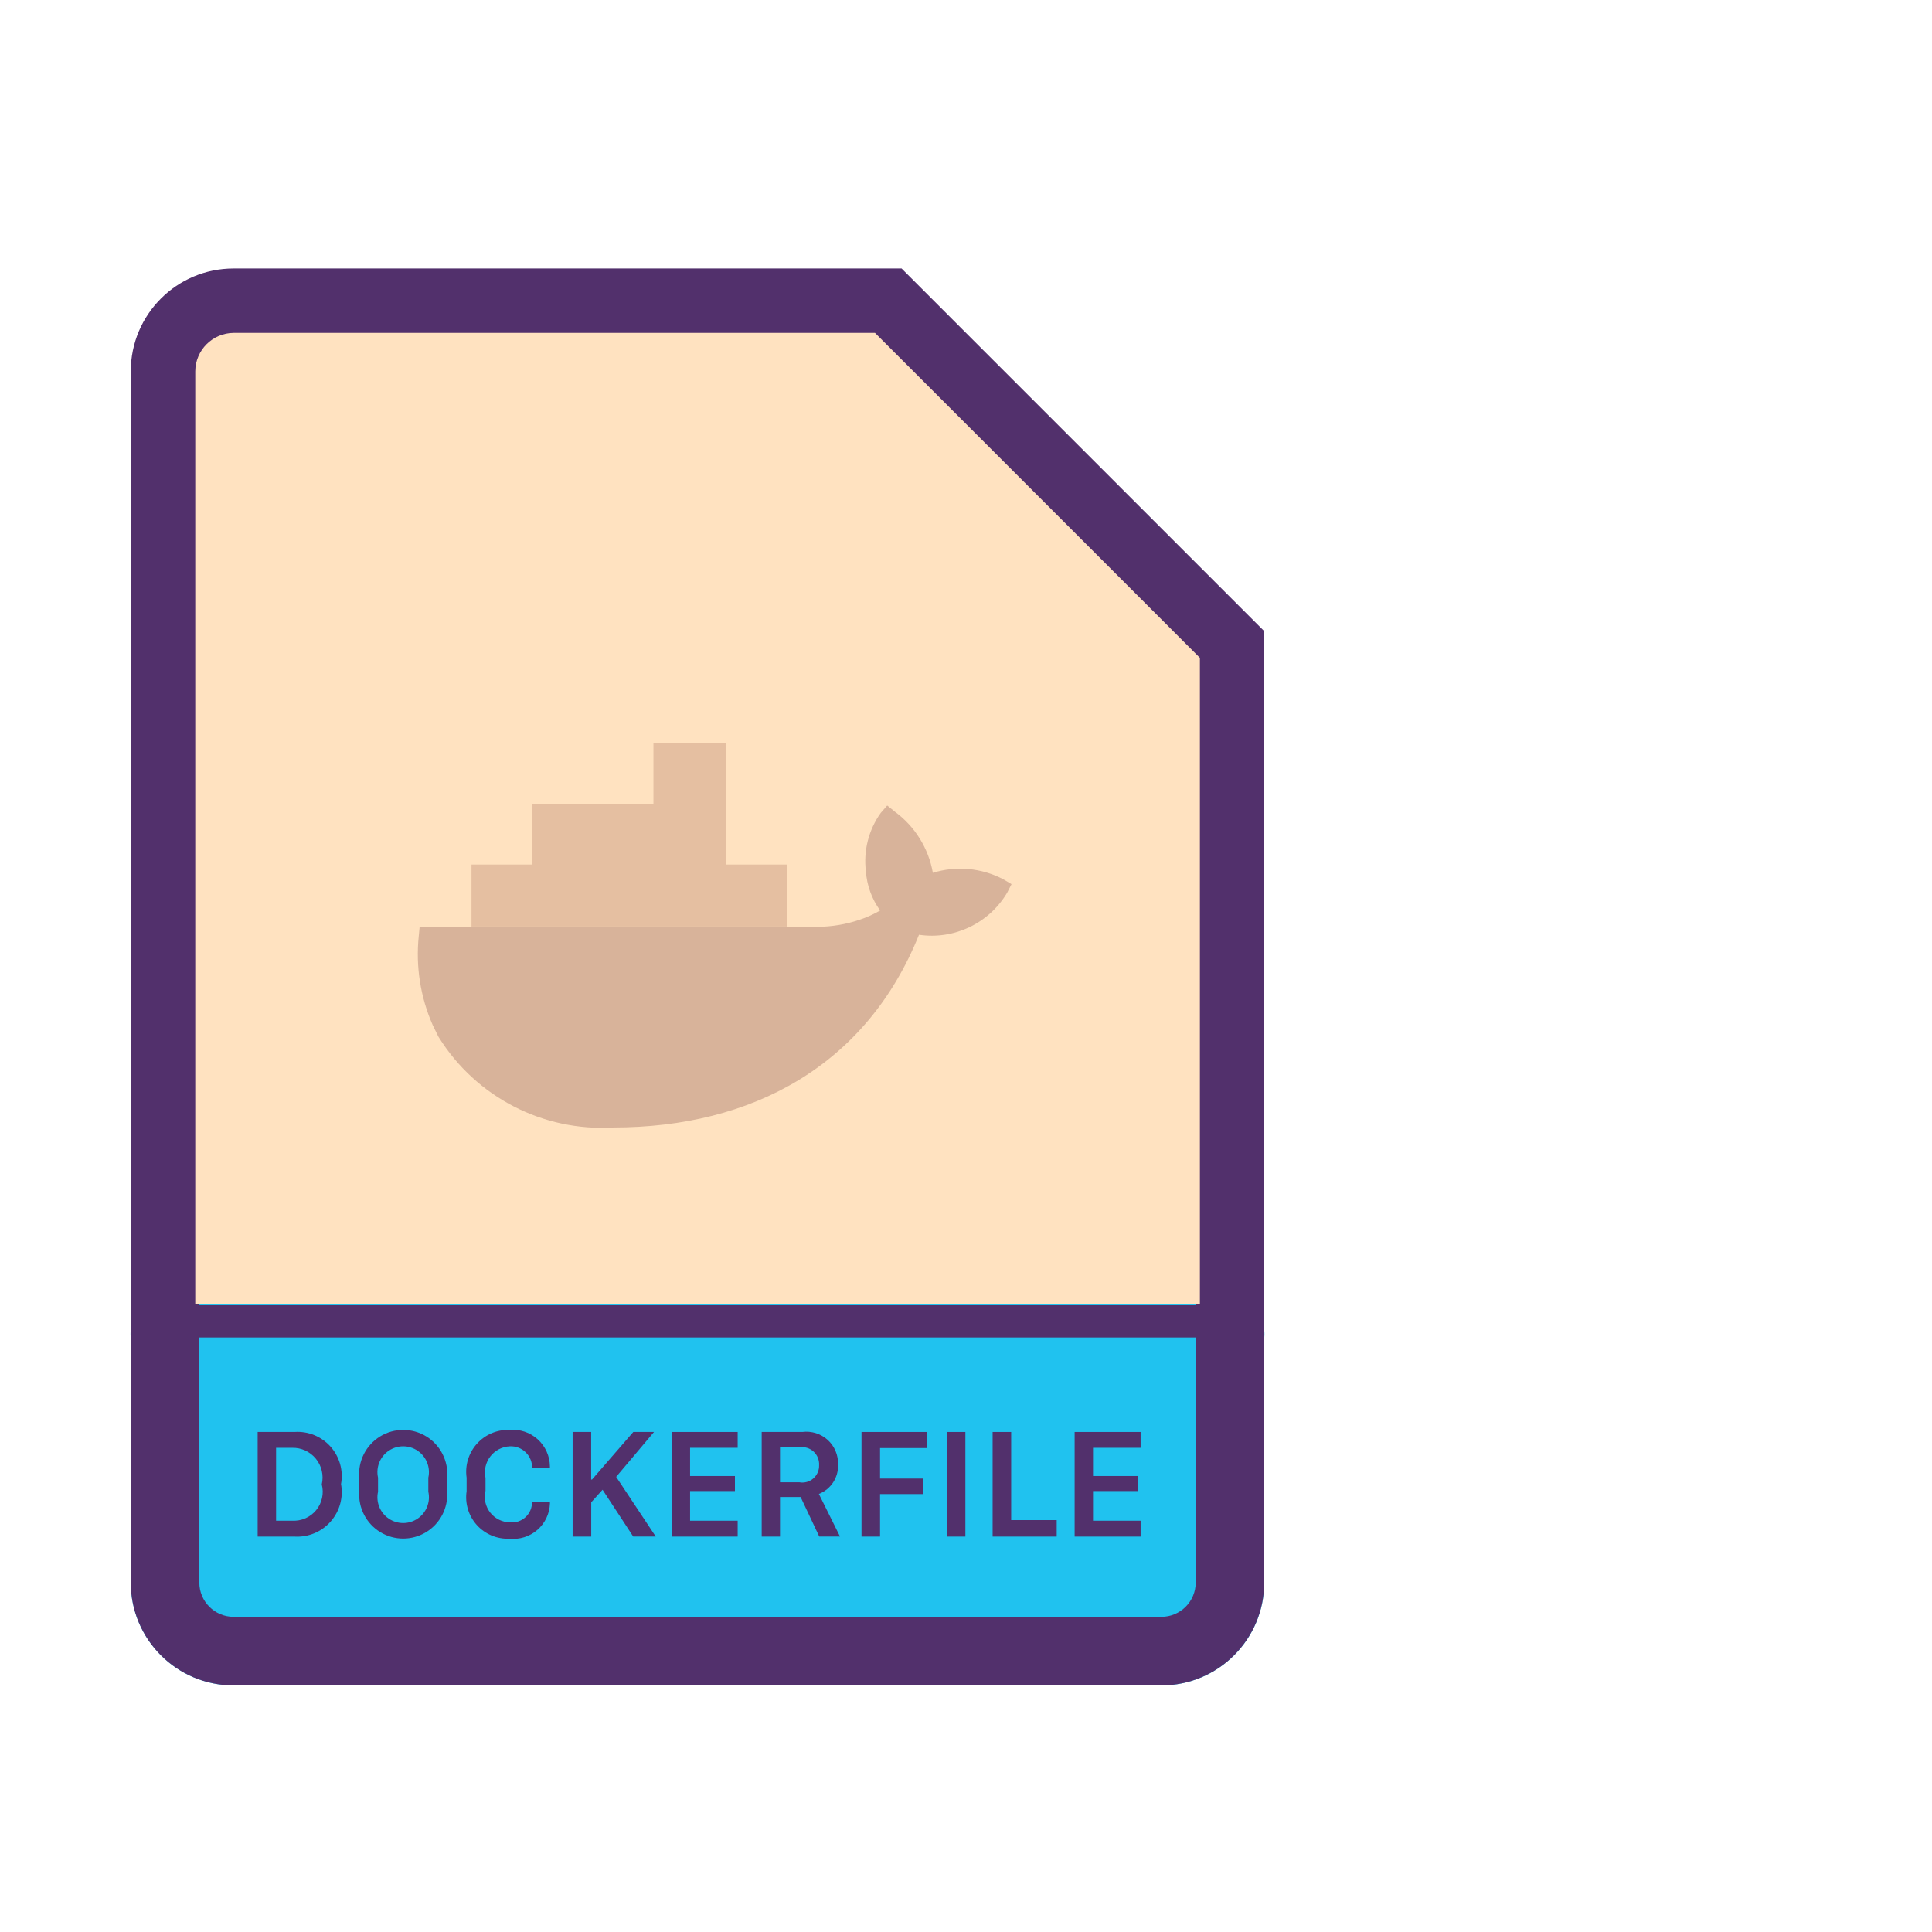
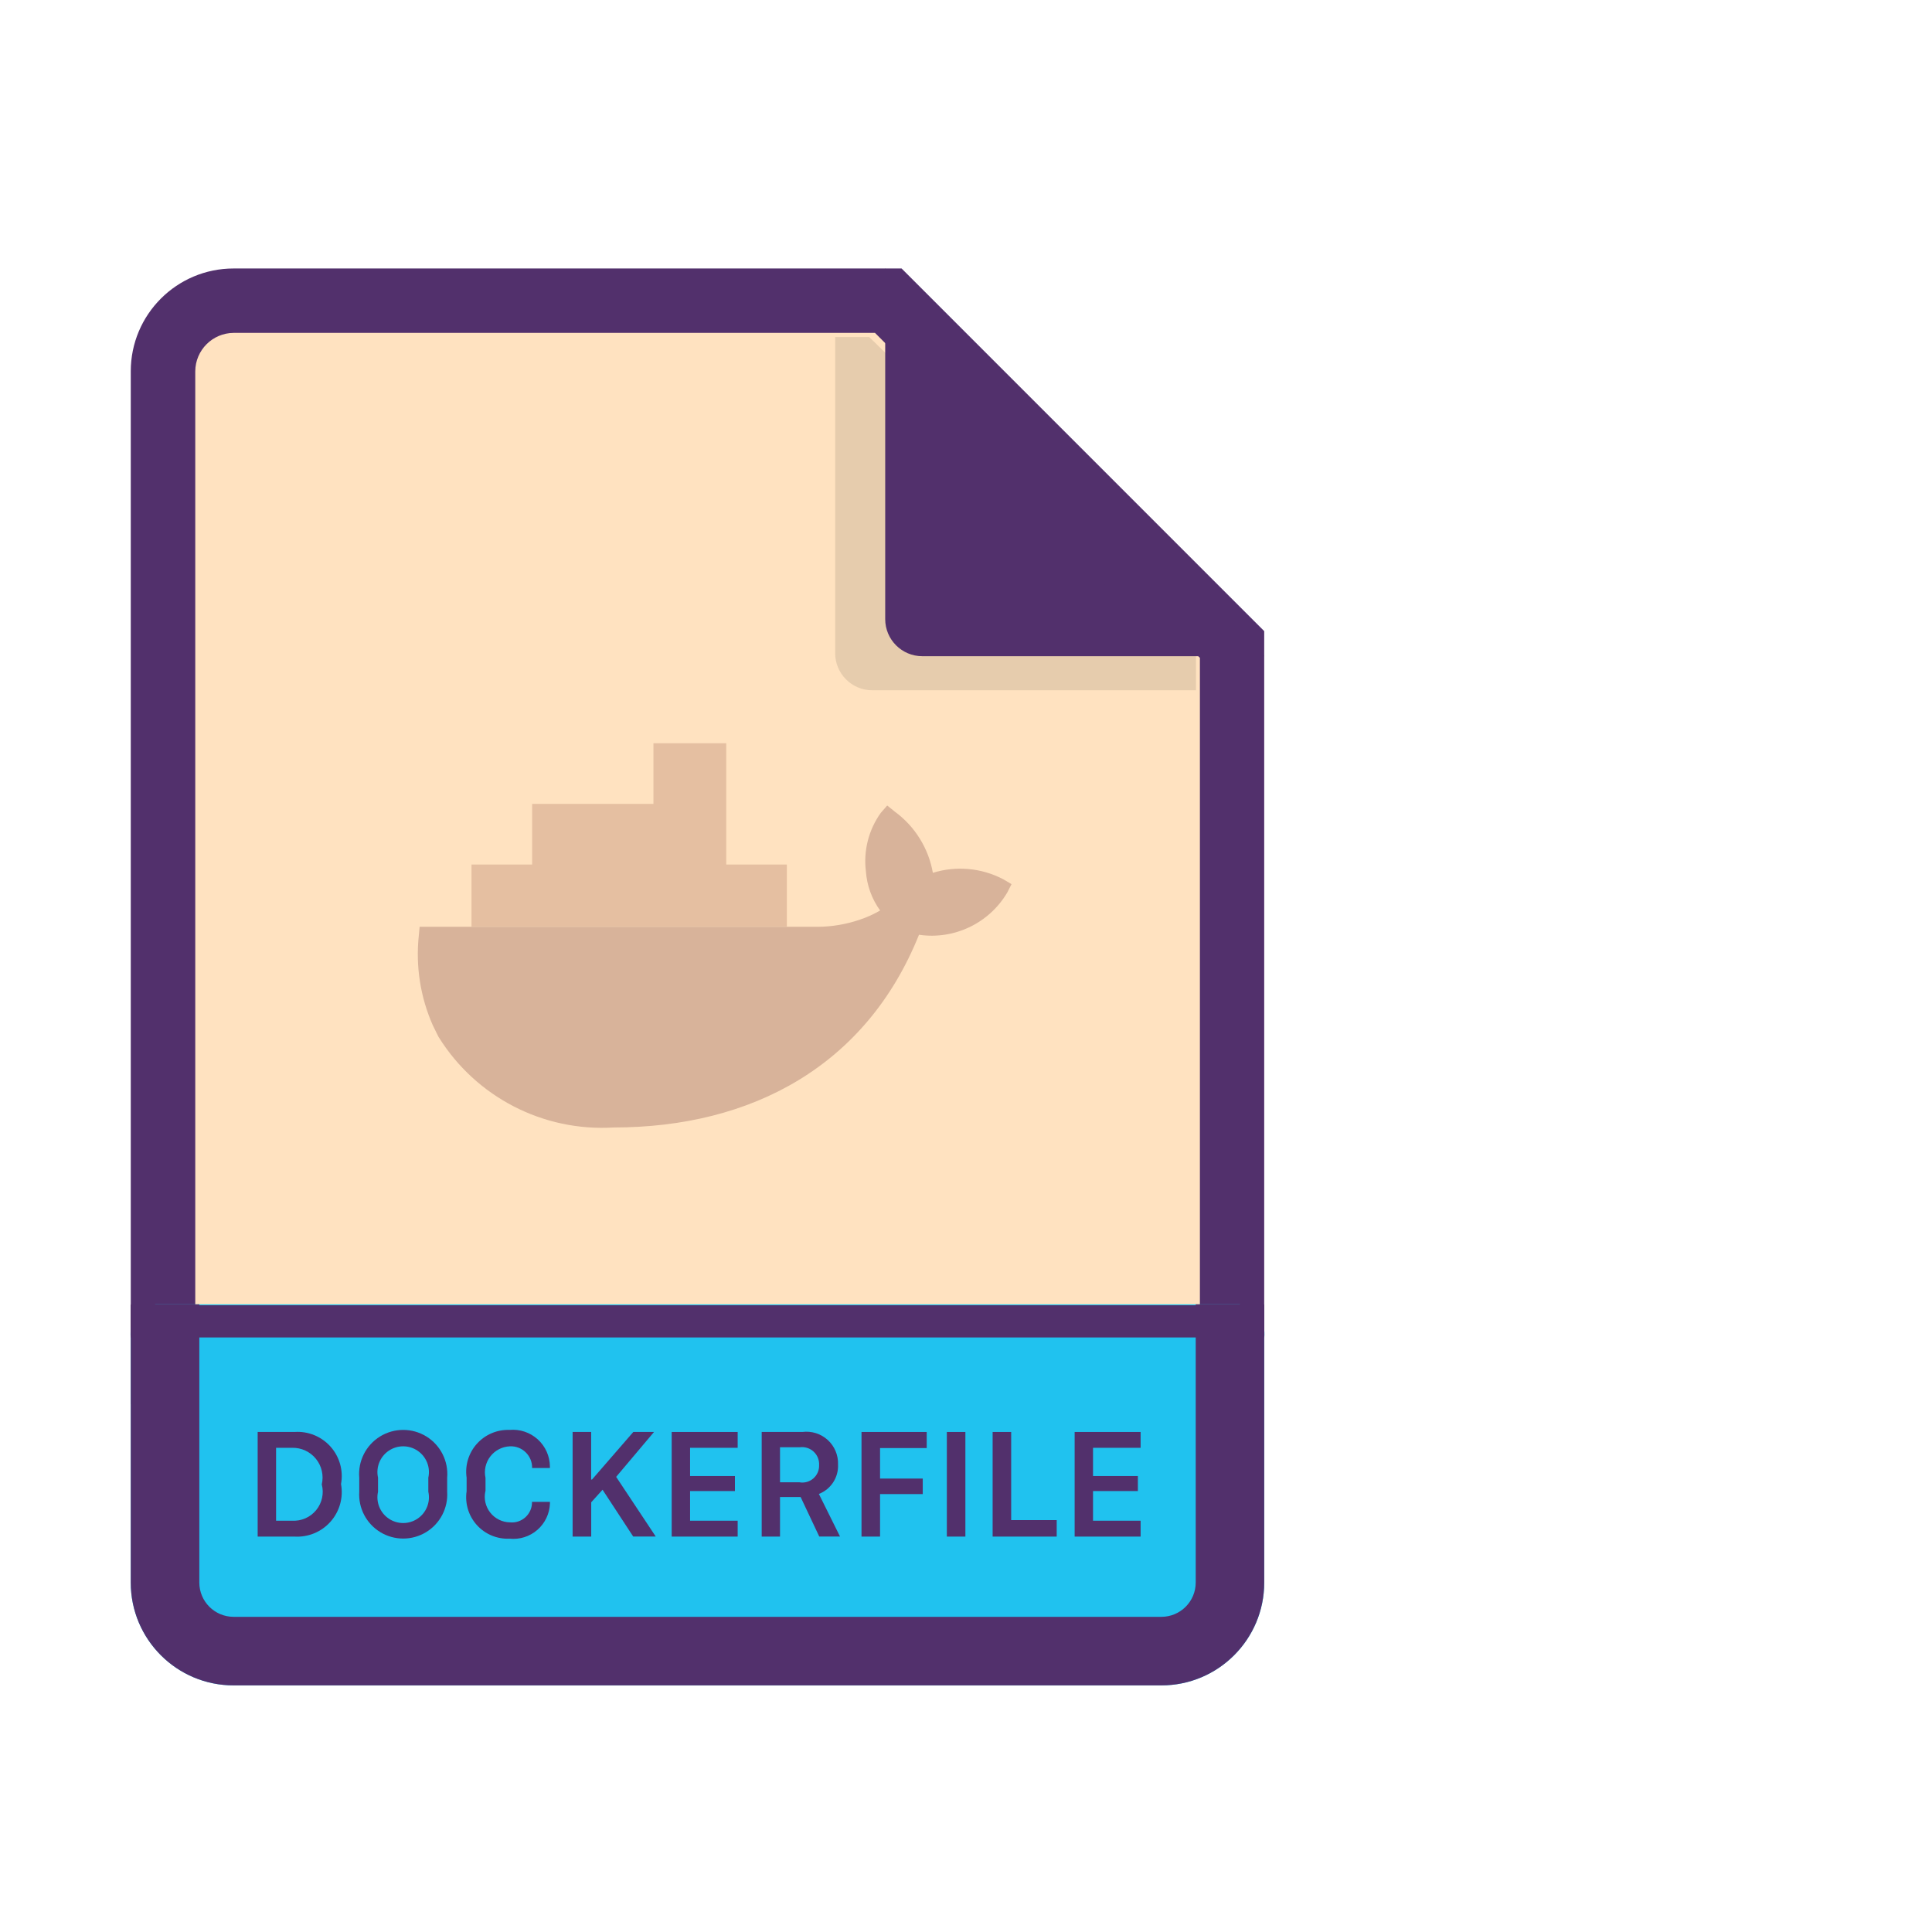
<svg xmlns="http://www.w3.org/2000/svg" id="Layer_1" data-name="Layer 1" viewBox="0 0 60 60">
  <path d="M78.187,42.61V11.531a2.2,2.2,0,0,1,2.193-2.193h20.332l10.676,10.677v22.6h-33.2Z" transform="translate(-73.126)" fill="#ffe2c0" />
  <path d="M100.3,10.338l10.09,10.091V41.611h-31.2V11.531a1.2,1.2,0,0,1,1.193-1.193H100.3m0.828-2H80.38a3.193,3.193,0,0,0-3.193,3.193V43.611h35.2V19.6L101.126,8.338h0Z" transform="translate(-73.126)" fill="#52306c" />
+   <g opacity="0.1">
+     <path d="M110.267,21.437H100.215a1.152,1.152,0,0,1-1.152-1.152V10.467h1.058l10.147,9.913v1.058Z" transform="translate(-73.126)" />
+   </g>
+   <path d="M101.769,19.38a0.153,0.153,0,0,1-.152-0.153V10.792l8.4,8.588h-8.243Z" transform="translate(-73.126)" fill="#52306c" />
+   <path d="M102.617,13.245l5.02,5.135h-5.02V13.245m-2-4.907V19.227a1.152,1.152,0,0,0,1.152,1.152h10.619L100.617,8.338h0Z" transform="translate(-73.126)" fill="#52306c" />
  <path d="M109.195,52.341a3.193,3.193,0,0,0,3.193-3.193v-7.6a0.937,0.937,0,0,0-.768-1.041H77.955a0.937,0.937,0,0,0-.768,1.041v7.6a3.193,3.193,0,0,0,3.193,3.193h28.814Z" transform="translate(-73.126)" fill="#20c2ef" />
  <path d="M104.283,27.306a2.879,2.879,0,0,0-2.186-.2,3,3,0,0,0-1.182-1.9l-0.236-.19-0.2.229a2.572,2.572,0,0,0-.462,1.813,2.362,2.362,0,0,0,.442,1.218,3.35,3.35,0,0,1-.636.287,4.13,4.13,0,0,1-1.309.22H86.158l-0.027.285a5.463,5.463,0,0,0,.435,2.771l0.169,0.344,0.019,0.032a5.971,5.971,0,0,0,5.426,2.8c4.3,0,7.855-1.923,9.486-5.985a2.723,2.723,0,0,0,2.738-1.306l0.136-.266Z" transform="translate(-73.126)" fill="#d8b39a" />
  <polygon points="24.437 26.849 22.554 26.849 22.554 23.082 20.293 23.082 20.293 24.966 16.526 24.966 16.526 26.849 14.643 26.849 14.643 28.775 24.437 28.775 24.437 26.849" fill="#e5bfa1" />
  <path d="M82.27,44.471a1.373,1.373,0,0,1,1.447,1.618A1.384,1.384,0,0,1,82.27,47.72H81.128V44.471H82.27ZM81.7,47.227h0.5a0.9,0.9,0,0,0,.919-1.128,0.924,0.924,0,0,0-.919-1.136H81.7v2.264Z" transform="translate(-73.126)" fill="#52306c" />
  <path d="M84.283,45.894a1.37,1.37,0,1,1,2.73,0v0.429a1.368,1.368,0,1,1-2.73,0V45.894Zm0.583,0.432a0.8,0.8,0,1,0,1.562,0V45.89a0.8,0.8,0,1,0-1.562,0v0.436Z" transform="translate(-73.126)" fill="#52306c" />
  <path d="M88.2,46.311a0.794,0.794,0,0,0,.762.967,0.624,0.624,0,0,0,.686-0.636h0.557v0.05a1.138,1.138,0,0,1-1.257,1.093,1.287,1.287,0,0,1-1.331-1.474V45.892a1.3,1.3,0,0,1,1.333-1.485,1.151,1.151,0,0,1,1.254,1.133v0.05H89.651a0.659,0.659,0,0,0-.693-0.673,0.808,0.808,0,0,0-.754.98v0.414Z" transform="translate(-73.126)" fill="#52306c" />
  <path d="M92.261,45.865l1.23,1.854h-0.7l-0.952-1.454-0.352.39V47.72H90.909V44.471h0.576v1.478h0.026l1.283-1.478h0.643Z" transform="translate(-73.126)" fill="#52306c" />
  <path d="M96.035,47.72H93.986V44.471h2.049v0.492H94.557v0.876h1.393v0.467H94.557v0.921h1.478V47.72Z" transform="translate(-73.126)" fill="#52306c" />
  <path d="M99.152,45.484a0.934,0.934,0,0,1-.595.912l0.657,1.323H98.569L97.99,46.491H97.35V47.72H96.781V44.471h1.262A0.983,0.983,0,0,1,99.152,45.484Zm-1.2.55a0.521,0.521,0,0,0,.612-0.533,0.53,0.53,0,0,0-.6-0.555H97.35v1.088h0.6Z" transform="translate(-73.126)" fill="#52306c" />
  <path d="M99.881,47.72V44.471h2.025v0.5h-1.449v0.947h1.326V46.4h-1.326V47.72H99.881Z" transform="translate(-73.126)" fill="#52306c" />
  <path d="M102.531,47.72V44.471h0.576V47.72h-0.576Z" transform="translate(-73.126)" fill="#52306c" />
  <path d="M105.943,47.72h-1.99V44.471h0.576v2.737h1.414V47.72Z" transform="translate(-73.126)" fill="#52306c" />
  <path d="M108.545,47.72H106.5V44.471h2.049v0.492h-1.478v0.876h1.393v0.467h-1.393v0.921h1.478V47.72Z" transform="translate(-73.126)" fill="#52306c" />
  <path d="M110.26,40.507h0v8.641a1.066,1.066,0,0,1-1.064,1.064H80.38a1.066,1.066,0,0,1-1.064-1.064V40.507H77.187v8.641a3.193,3.193,0,0,0,3.193,3.193h28.814a3.193,3.193,0,0,0,3.193-3.193V40.507H110.26Z" transform="translate(-73.126)" fill="#52306c" />
  <line x1="39.262" y1="41.036" x2="4.061" y2="41.036" fill="none" stroke="#52306c" stroke-miterlimit="10" />
  <rect width="60" height="60" fill="none" />
+   <path d="M98.06,28.278" transform="translate(-73.126)" fill="#20c2ef" stroke="#52306c" stroke-miterlimit="10" />
</svg>
